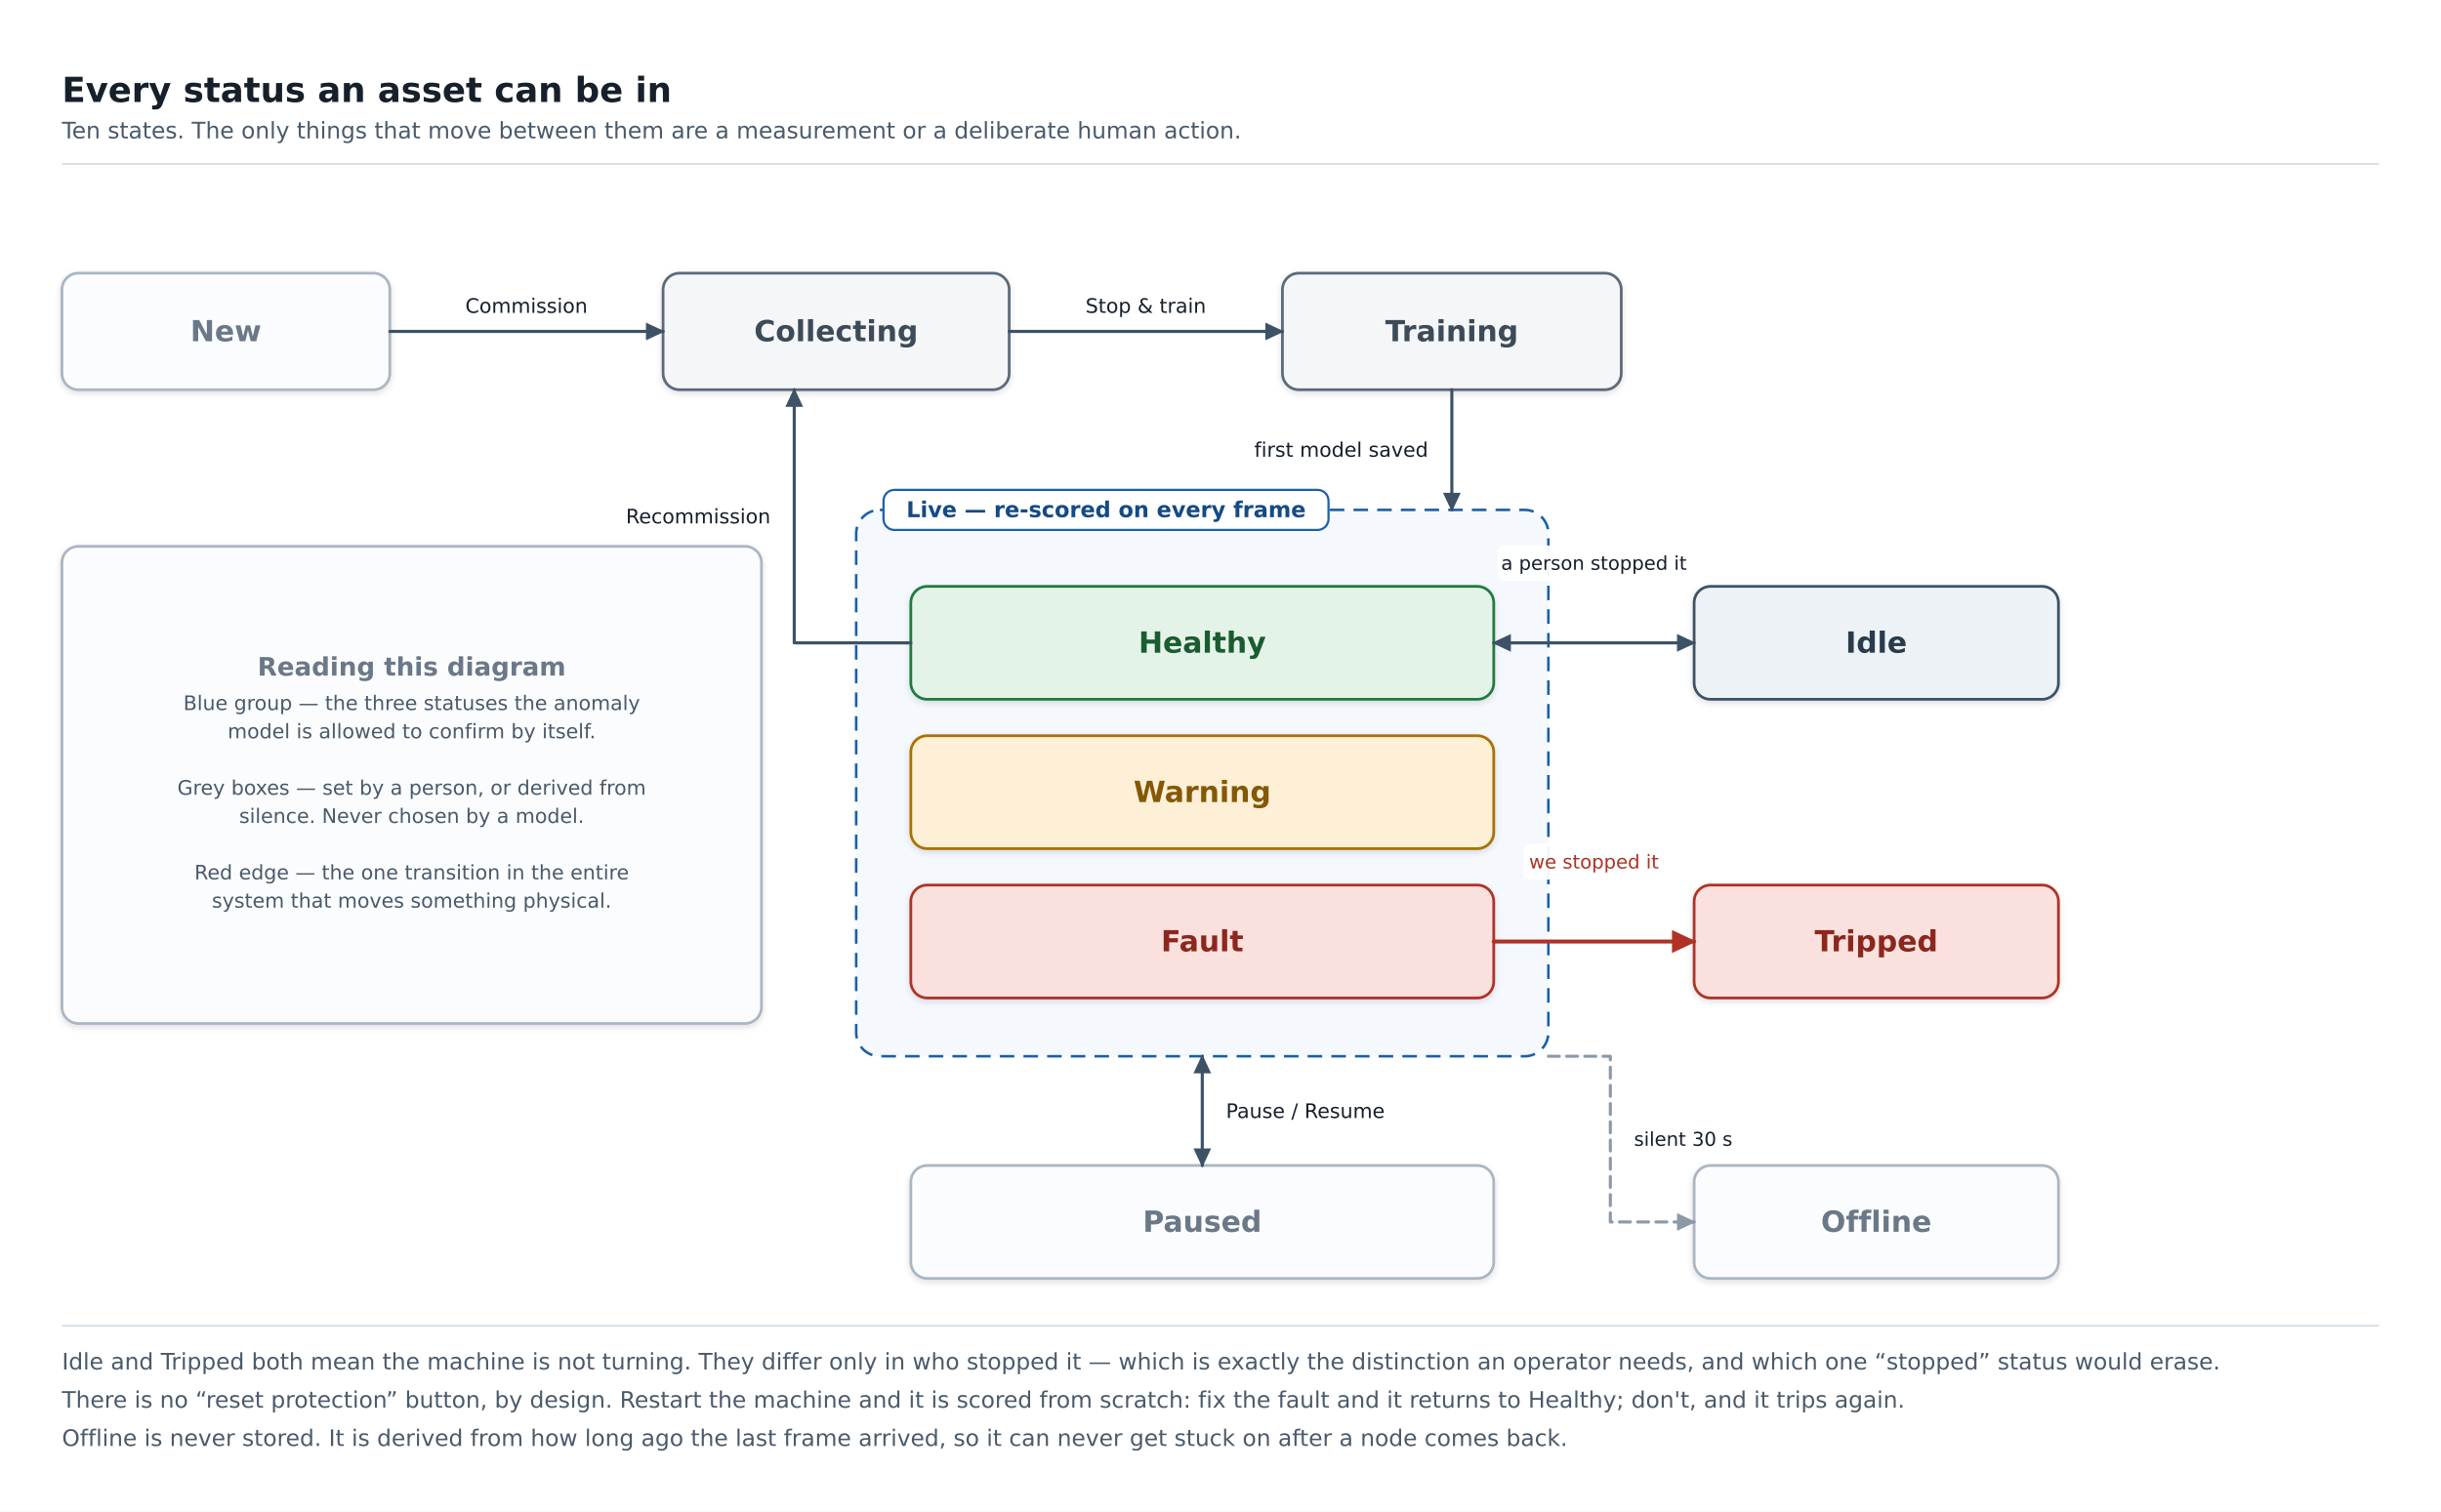
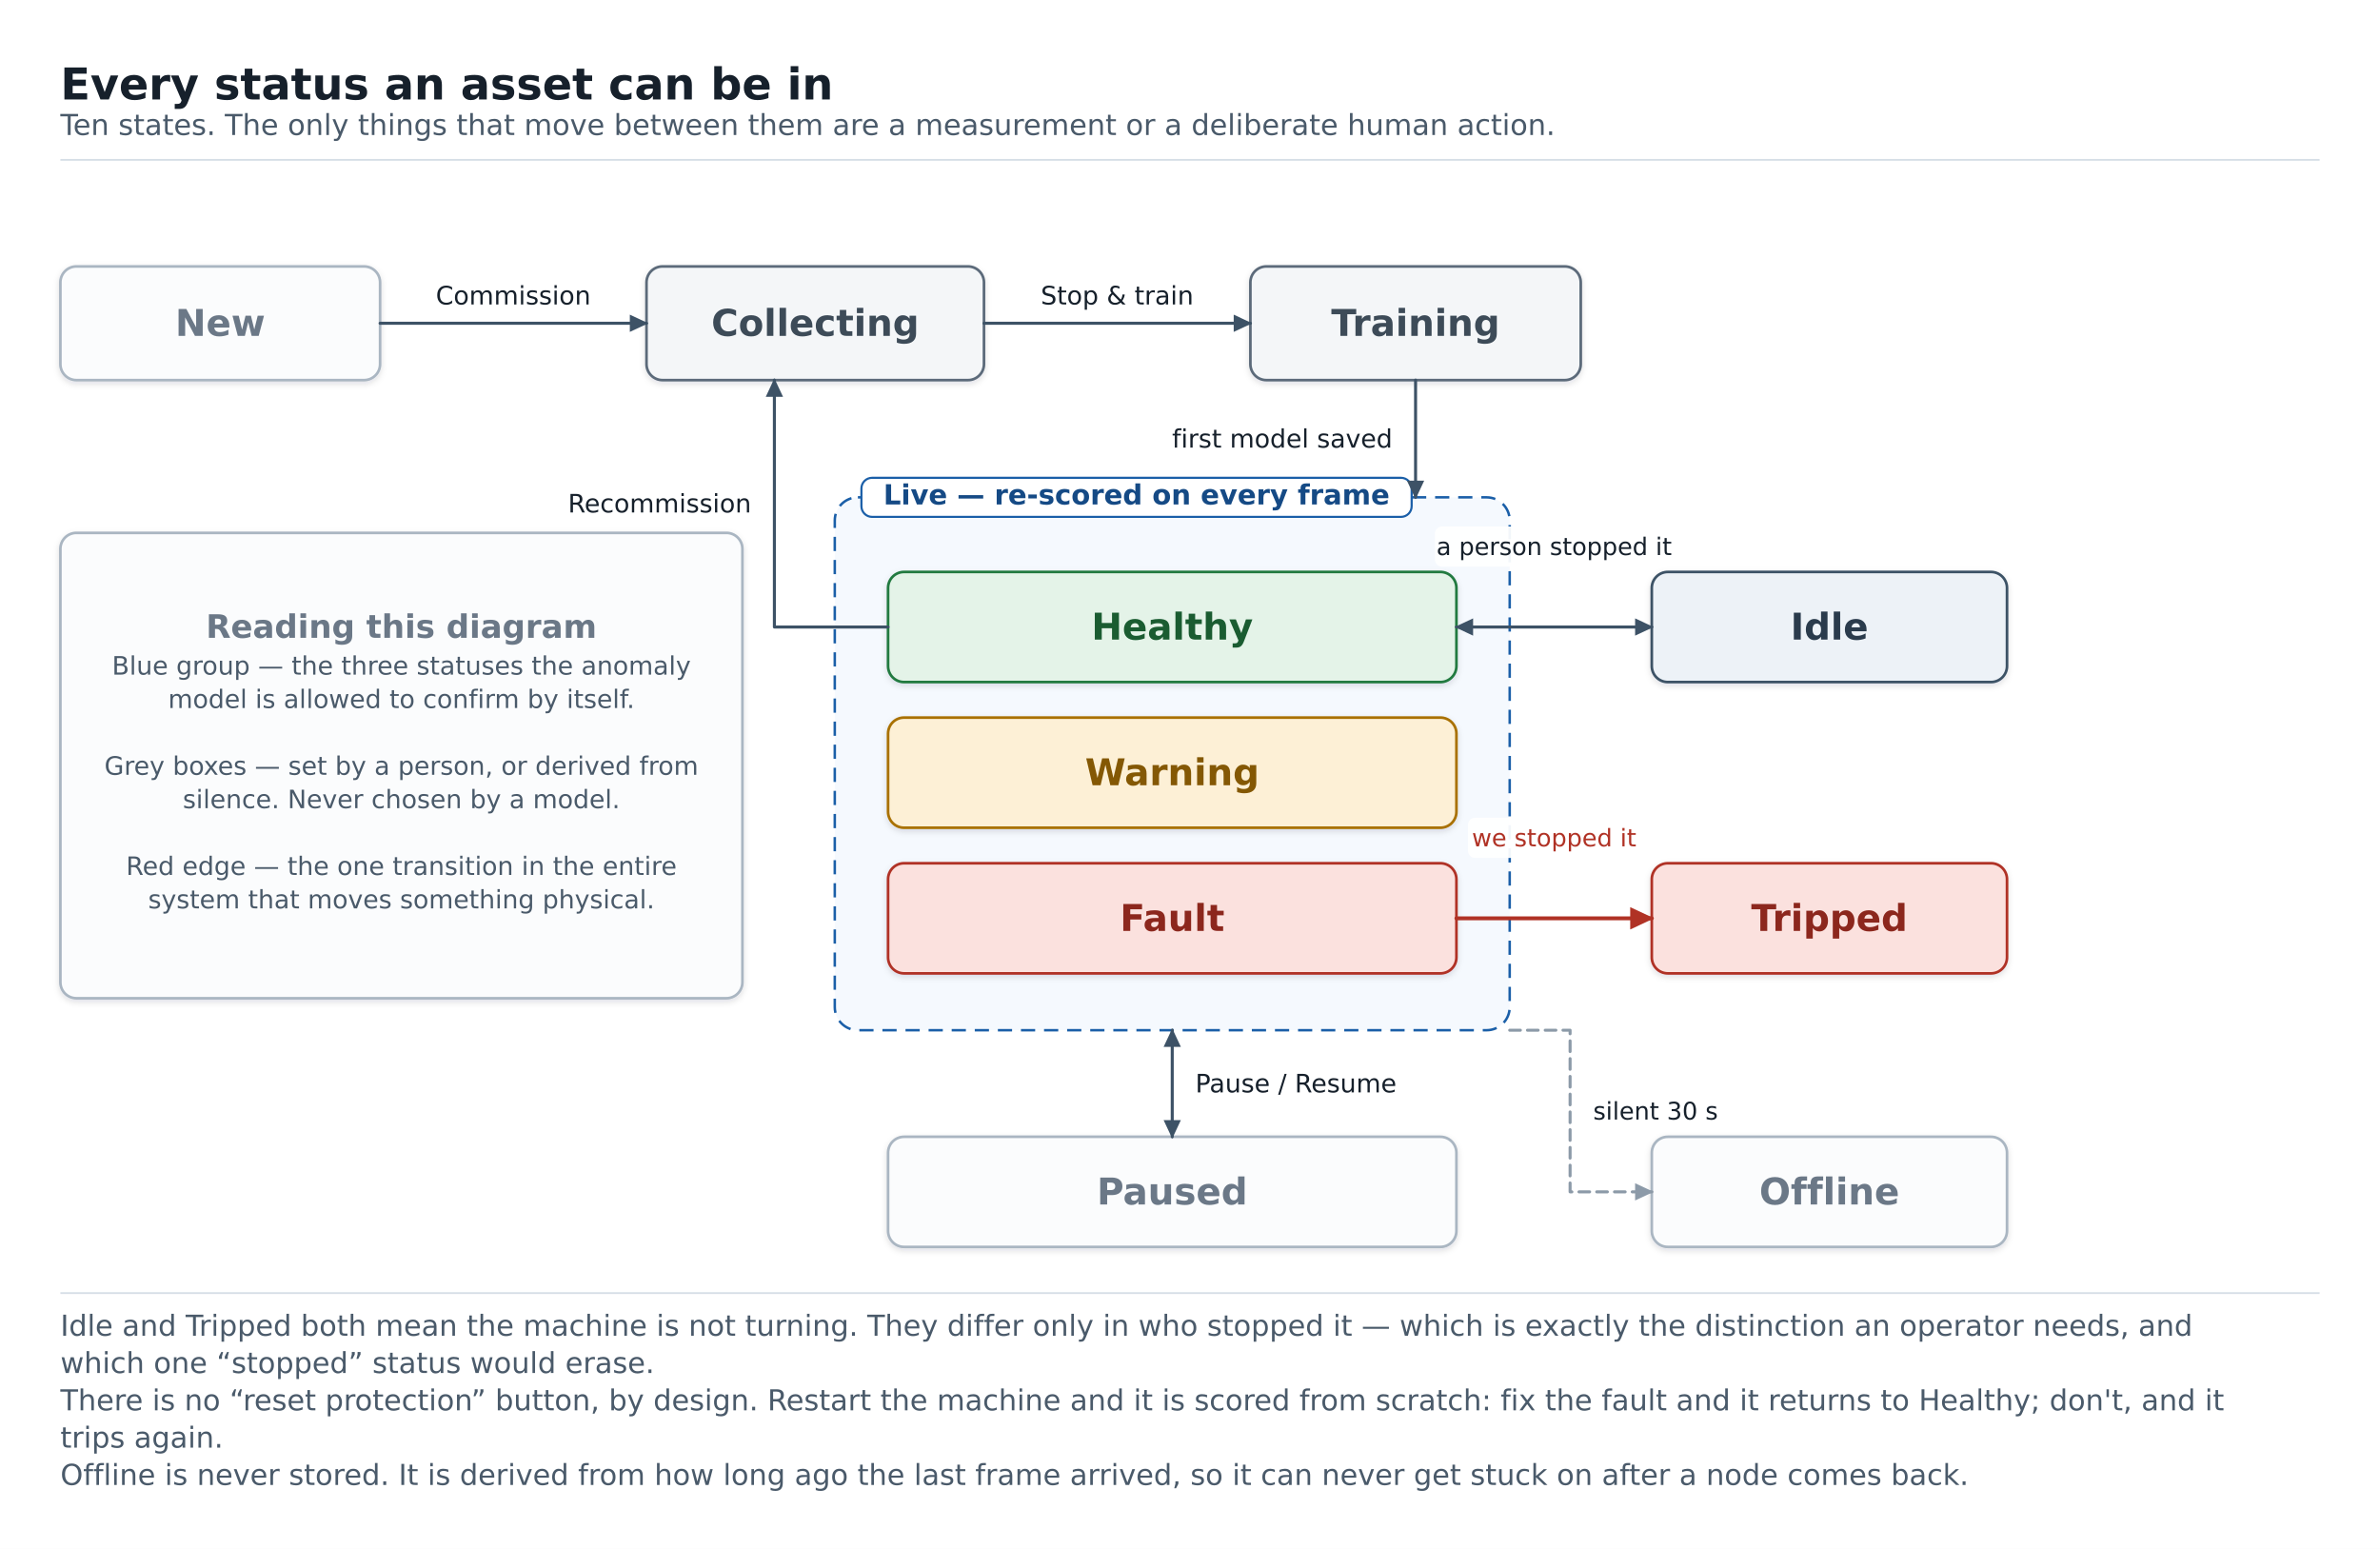
- <svg xmlns="http://www.w3.org/2000/svg" width="1340" height="830" viewBox="0 0 1340 830">
+ <svg xmlns="http://www.w3.org/2000/svg" width="1340" height="872" viewBox="0 0 1340 872">
  <defs>
    <marker id="arrow" viewBox="0 0 10 10" refX="8.5" refY="5" markerWidth="6.5" markerHeight="6.5" orient="auto-start-reverse">
      <path d="M0,0.6 L9.4,5 L0,9.4 z" fill="#3D5266" />
    </marker>
    <marker id="arrowAct" viewBox="0 0 10 10" refX="8.5" refY="5" markerWidth="6.5" markerHeight="6.5" orient="auto-start-reverse">
      <path d="M0,0.6 L9.4,5 L0,9.4 z" fill="#B03225" />
    </marker>
    <marker id="arrowSoft" viewBox="0 0 10 10" refX="8.5" refY="5" markerWidth="6.5" markerHeight="6.5" orient="auto-start-reverse">
      <path d="M0,0.6 L9.4,5 L0,9.4 z" fill="#8C9AA8" />
    </marker>
    <marker id="arrowTell" viewBox="0 0 10 10" refX="8.5" refY="5" markerWidth="6.5" markerHeight="6.5" orient="auto-start-reverse">
      <path d="M0,0.6 L9.4,5 L0,9.4 z" fill="#237A41" />
    </marker>
    <filter id="softshadow" x="-12%" y="-12%" width="130%" height="140%">
      <feDropShadow dx="0" dy="1.4" stdDeviation="1.6" flood-color="#16202B" flood-opacity="0.13" />
    </filter>
  </defs>
-   <rect x="0" y="0" width="1340" height="830" fill="#FFFFFF" />
+   <rect x="0" y="0" width="1340" height="872" fill="#FFFFFF" />
  <rect x="34.0" y="150.0" width="180.0" height="64.0" rx="9" fill="#FBFCFD" stroke="#AAB6C2" stroke-width="1.5" filter="url(#softshadow)" />
-   <text x="124.0" y="187.4" font-family="DejaVu Sans, Helvetica, Arial, sans-serif" font-size="16" font-weight="bold" font-style="normal" text-anchor="middle" fill="#6B7887">New</text>
+   <text x="124.0" y="189.1" font-family="DejaVu Sans, Helvetica, Arial, sans-serif" font-size="20.80" font-weight="bold" font-style="normal" text-anchor="middle" fill="#6B7887">New</text>
  <rect x="364.0" y="150.0" width="190.0" height="64.0" rx="9" fill="#F4F6F8" stroke="#5B6B7A" stroke-width="1.5" filter="url(#softshadow)" />
-   <text x="459.0" y="187.4" font-family="DejaVu Sans, Helvetica, Arial, sans-serif" font-size="16" font-weight="bold" font-style="normal" text-anchor="middle" fill="#3D4B58">Collecting</text>
+   <text x="459.0" y="189.1" font-family="DejaVu Sans, Helvetica, Arial, sans-serif" font-size="20.80" font-weight="bold" font-style="normal" text-anchor="middle" fill="#3D4B58">Collecting</text>
  <rect x="704.0" y="150.0" width="186.0" height="64.0" rx="9" fill="#F4F6F8" stroke="#5B6B7A" stroke-width="1.5" filter="url(#softshadow)" />
-   <text x="797.0" y="187.4" font-family="DejaVu Sans, Helvetica, Arial, sans-serif" font-size="16" font-weight="bold" font-style="normal" text-anchor="middle" fill="#3D4B58">Training</text>
+   <text x="797.0" y="189.1" font-family="DejaVu Sans, Helvetica, Arial, sans-serif" font-size="20.80" font-weight="bold" font-style="normal" text-anchor="middle" fill="#3D4B58">Training</text>
  <path d="M214.0,182.0 L364.0,182.0" fill="none" stroke="#3D5266" stroke-width="1.7" stroke-linejoin="round" stroke-linecap="round" marker-end="url(#arrow)" />
-   <rect x="253.7" y="158.0" width="70.6" height="20.0" rx="4" fill="#FFFFFF" opacity="0.94" />
-   <text x="289.0" y="171.8" font-family="DejaVu Sans, Helvetica, Arial, sans-serif" font-size="11" font-weight="normal" font-style="normal" text-anchor="middle" fill="#16202B">Commission</text>
+   <rect x="244.9" y="154.7" width="88.2" height="23.3" rx="4" fill="#FFFFFF" opacity="0.94" />
+   <text x="289.0" y="171.4" font-family="DejaVu Sans, Helvetica, Arial, sans-serif" font-size="14.30" font-weight="normal" font-style="normal" text-anchor="middle" fill="#16202B">Commission</text>
  <path d="M554.0,182.0 L704.0,182.0" fill="none" stroke="#3D5266" stroke-width="1.7" stroke-linejoin="round" stroke-linecap="round" marker-end="url(#arrow)" />
-   <rect x="593.6" y="158.0" width="70.7" height="20.0" rx="4" fill="#FFFFFF" opacity="0.94" />
-   <text x="629.0" y="171.8" font-family="DejaVu Sans, Helvetica, Arial, sans-serif" font-size="11" font-weight="normal" font-style="normal" text-anchor="middle" fill="#16202B">Stop &amp; train</text>
+   <rect x="584.8" y="154.7" width="88.4" height="23.3" rx="4" fill="#FFFFFF" opacity="0.94" />
+   <text x="629.0" y="171.4" font-family="DejaVu Sans, Helvetica, Arial, sans-serif" font-size="14.30" font-weight="normal" font-style="normal" text-anchor="middle" fill="#16202B">Stop &amp; train</text>
  <rect x="470.0" y="280.0" width="380.0" height="300.0" rx="13" fill="#DCEAFB" fill-opacity="0.30" stroke="#1B5FA8" stroke-width="1.4" stroke-dasharray="8,5" />
-   <rect x="485.0" y="269.0" width="244.3" height="22" rx="6" fill="#FFFFFF" stroke="#1B5FA8" stroke-width="1.2" />
-   <text x="607.2" y="284.0" font-family="DejaVu Sans, Helvetica, Arial, sans-serif" font-size="12" font-weight="bold" font-style="normal" text-anchor="middle" fill="#154A85">Live — re-scored on every frame</text>
+   <rect x="485.0" y="269.0" width="309.8" height="22" rx="6" fill="#FFFFFF" stroke="#1B5FA8" stroke-width="1.2" />
+   <text x="639.9" y="284.0" font-family="DejaVu Sans, Helvetica, Arial, sans-serif" font-size="15.60" font-weight="bold" font-style="normal" text-anchor="middle" fill="#154A85">Live — re-scored on every frame</text>
  <rect x="500.0" y="322.0" width="320.0" height="62.0" rx="9" fill="#E4F3E8" stroke="#237A41" stroke-width="1.5" filter="url(#softshadow)" />
-   <text x="660.0" y="358.4" font-family="DejaVu Sans, Helvetica, Arial, sans-serif" font-size="16" font-weight="bold" font-style="normal" text-anchor="middle" fill="#1A5C31">Healthy</text>
+   <text x="660.0" y="360.1" font-family="DejaVu Sans, Helvetica, Arial, sans-serif" font-size="20.80" font-weight="bold" font-style="normal" text-anchor="middle" fill="#1A5C31">Healthy</text>
  <rect x="500.0" y="404.0" width="320.0" height="62.0" rx="9" fill="#FDF0D6" stroke="#A97105" stroke-width="1.5" filter="url(#softshadow)" />
-   <text x="660.0" y="440.4" font-family="DejaVu Sans, Helvetica, Arial, sans-serif" font-size="16" font-weight="bold" font-style="normal" text-anchor="middle" fill="#845804">Warning</text>
+   <text x="660.0" y="442.1" font-family="DejaVu Sans, Helvetica, Arial, sans-serif" font-size="20.80" font-weight="bold" font-style="normal" text-anchor="middle" fill="#845804">Warning</text>
  <rect x="500.0" y="486.0" width="320.0" height="62.0" rx="9" fill="#FBE1DE" stroke="#B03225" stroke-width="1.5" filter="url(#softshadow)" />
-   <text x="660.0" y="522.4" font-family="DejaVu Sans, Helvetica, Arial, sans-serif" font-size="16" font-weight="bold" font-style="normal" text-anchor="middle" fill="#8C271D">Fault</text>
+   <text x="660.0" y="524.1" font-family="DejaVu Sans, Helvetica, Arial, sans-serif" font-size="20.80" font-weight="bold" font-style="normal" text-anchor="middle" fill="#8C271D">Fault</text>
  <path d="M797.0,214.0 L797.0,280.0" fill="none" stroke="#3D5266" stroke-width="1.7" stroke-linejoin="round" stroke-linecap="round" marker-end="url(#arrow)" />
-   <rect x="689.9" y="237.0" width="100.1" height="20.0" rx="4" fill="#FFFFFF" opacity="0.94" />
-   <text x="784.0" y="250.8" font-family="DejaVu Sans, Helvetica, Arial, sans-serif" font-size="11" font-weight="normal" font-style="normal" text-anchor="end" fill="#16202B">first model saved</text>
+   <rect x="663.5" y="235.3" width="126.5" height="23.3" rx="4" fill="#FFFFFF" opacity="0.94" />
+   <text x="784.0" y="252.0" font-family="DejaVu Sans, Helvetica, Arial, sans-serif" font-size="14.30" font-weight="normal" font-style="normal" text-anchor="end" fill="#16202B">first model saved</text>
  <path d="M500.0,353.0 L436.0,353.0 L436.0,214.0" fill="none" stroke="#3D5266" stroke-width="1.7" stroke-linejoin="round" stroke-linecap="round" marker-end="url(#arrow)" />
-   <rect x="346.4" y="273.5" width="82.6" height="20.0" rx="4" fill="#FFFFFF" opacity="0.94" />
-   <text x="423.0" y="287.4" font-family="DejaVu Sans, Helvetica, Arial, sans-serif" font-size="11" font-weight="normal" font-style="normal" text-anchor="end" fill="#16202B">Recommission</text>
+   <rect x="325.2" y="271.9" width="103.8" height="23.3" rx="4" fill="#FFFFFF" opacity="0.94" />
+   <text x="423.0" y="288.5" font-family="DejaVu Sans, Helvetica, Arial, sans-serif" font-size="14.30" font-weight="normal" font-style="normal" text-anchor="end" fill="#16202B">Recommission</text>
  <rect x="930.0" y="322.0" width="200.0" height="62.0" rx="9" fill="#EDF2F7" stroke="#3D5266" stroke-width="1.5" filter="url(#softshadow)" />
-   <text x="1030.0" y="358.4" font-family="DejaVu Sans, Helvetica, Arial, sans-serif" font-size="16" font-weight="bold" font-style="normal" text-anchor="middle" fill="#2A3B4C">Idle</text>
+   <text x="1030.0" y="360.1" font-family="DejaVu Sans, Helvetica, Arial, sans-serif" font-size="20.80" font-weight="bold" font-style="normal" text-anchor="middle" fill="#2A3B4C">Idle</text>
  <rect x="930.0" y="486.0" width="200.0" height="62.0" rx="9" fill="#FBE1DE" stroke="#B03225" stroke-width="1.5" filter="url(#softshadow)" />
-   <text x="1030.0" y="522.4" font-family="DejaVu Sans, Helvetica, Arial, sans-serif" font-size="16" font-weight="bold" font-style="normal" text-anchor="middle" fill="#8C271D">Tripped</text>
+   <text x="1030.0" y="524.1" font-family="DejaVu Sans, Helvetica, Arial, sans-serif" font-size="20.80" font-weight="bold" font-style="normal" text-anchor="middle" fill="#8C271D">Tripped</text>
  <rect x="930.0" y="640.0" width="200.0" height="62.0" rx="9" fill="#FBFCFD" stroke="#AAB6C2" stroke-width="1.5" filter="url(#softshadow)" />
-   <text x="1030.0" y="676.4" font-family="DejaVu Sans, Helvetica, Arial, sans-serif" font-size="16" font-weight="bold" font-style="normal" text-anchor="middle" fill="#6B7887">Offline</text>
+   <text x="1030.0" y="678.1" font-family="DejaVu Sans, Helvetica, Arial, sans-serif" font-size="20.80" font-weight="bold" font-style="normal" text-anchor="middle" fill="#6B7887">Offline</text>
  <rect x="500.0" y="640.0" width="320.0" height="62.0" rx="9" fill="#FBFCFD" stroke="#AAB6C2" stroke-width="1.5" filter="url(#softshadow)" />
-   <text x="660.0" y="676.4" font-family="DejaVu Sans, Helvetica, Arial, sans-serif" font-size="16" font-weight="bold" font-style="normal" text-anchor="middle" fill="#6B7887">Paused</text>
+   <text x="660.0" y="678.1" font-family="DejaVu Sans, Helvetica, Arial, sans-serif" font-size="20.80" font-weight="bold" font-style="normal" text-anchor="middle" fill="#6B7887">Paused</text>
  <path d="M820.0,353.0 L930.0,353.0" fill="none" stroke="#3D5266" stroke-width="1.7" stroke-linejoin="round" stroke-linecap="round" marker-start="url(#arrow)" marker-end="url(#arrow)" />
-   <rect x="822.0" y="299.5" width="106.0" height="19.5" rx="4" fill="#FFFFFF" opacity="0.94" />
-   <text x="875.0" y="312.9" font-family="DejaVu Sans, Helvetica, Arial, sans-serif" font-size="10.5" font-weight="normal" font-style="normal" text-anchor="middle" fill="#16202B">a person stopped it</text>
+   <rect x="807.9" y="296.4" width="134.2" height="22.6" rx="4" fill="#FFFFFF" opacity="0.94" />
+   <text x="875.0" y="312.5" font-family="DejaVu Sans, Helvetica, Arial, sans-serif" font-size="13.65" font-weight="normal" font-style="normal" text-anchor="middle" fill="#16202B">a person stopped it</text>
  <path d="M820.0,517.0 L930.0,517.0" fill="none" stroke="#B03225" stroke-width="2.2" stroke-linejoin="round" stroke-linecap="round" marker-end="url(#arrowAct)" />
-   <rect x="836.3" y="463.5" width="77.4" height="19.5" rx="4" fill="#FFFFFF" opacity="0.94" />
-   <text x="875.0" y="476.9" font-family="DejaVu Sans, Helvetica, Arial, sans-serif" font-size="10.5" font-weight="normal" font-style="normal" text-anchor="middle" fill="#B03225">we stopped it</text>
+   <rect x="826.5" y="460.4" width="97.0" height="22.6" rx="4" fill="#FFFFFF" opacity="0.94" />
+   <text x="875.0" y="476.5" font-family="DejaVu Sans, Helvetica, Arial, sans-serif" font-size="13.65" font-weight="normal" font-style="normal" text-anchor="middle" fill="#B03225">we stopped it</text>
  <path d="M660.0,580.0 L660.0,640.0" fill="none" stroke="#3D5266" stroke-width="1.7" stroke-linejoin="round" stroke-linecap="round" marker-start="url(#arrow)" marker-end="url(#arrow)" />
-   <rect x="667.0" y="600.0" width="93.1" height="20.0" rx="4" fill="#FFFFFF" opacity="0.94" />
-   <text x="673.0" y="613.9" font-family="DejaVu Sans, Helvetica, Arial, sans-serif" font-size="11" font-weight="normal" font-style="normal" text-anchor="start" fill="#16202B">Pause / Resume</text>
+   <rect x="667.0" y="598.4" width="117.4" height="23.3" rx="4" fill="#FFFFFF" opacity="0.94" />
+   <text x="673.0" y="615.0" font-family="DejaVu Sans, Helvetica, Arial, sans-serif" font-size="14.30" font-weight="normal" font-style="normal" text-anchor="start" fill="#16202B">Pause / Resume</text>
  <path d="M850.0,580.0 L884.0,580.0 L884.0,671.0 L930.0,671.0" fill="none" stroke="#8C9AA8" stroke-width="1.7" stroke-linejoin="round" stroke-linecap="round" stroke-dasharray="6,4" marker-end="url(#arrowSoft)" />
-   <rect x="891.0" y="615.8" width="64.4" height="19.5" rx="4" fill="#FFFFFF" opacity="0.94" />
-   <text x="897.0" y="629.2" font-family="DejaVu Sans, Helvetica, Arial, sans-serif" font-size="10.5" font-weight="normal" font-style="normal" text-anchor="start" fill="#16202B">silent 30 s</text>
+   <rect x="891.0" y="614.2" width="80.2" height="22.6" rx="4" fill="#FFFFFF" opacity="0.94" />
+   <text x="897.0" y="630.3" font-family="DejaVu Sans, Helvetica, Arial, sans-serif" font-size="13.65" font-weight="normal" font-style="normal" text-anchor="start" fill="#16202B">silent 30 s</text>
  <rect x="34.0" y="300.0" width="384.0" height="262.0" rx="9" fill="#FBFCFD" stroke="#AAB6C2" stroke-width="1.5" filter="url(#softshadow)" />
-   <text x="226.0" y="371.0" font-family="DejaVu Sans, Helvetica, Arial, sans-serif" font-size="14" font-weight="bold" font-style="normal" text-anchor="middle" fill="#6B7887">Reading this diagram</text>
-   <text x="226.0" y="389.9" font-family="DejaVu Sans, Helvetica, Arial, sans-serif" font-size="11" font-weight="normal" font-style="normal" text-anchor="middle" fill="#4A5A6A">Blue group — the three statuses the anomaly</text>
-   <text x="226.0" y="405.4" font-family="DejaVu Sans, Helvetica, Arial, sans-serif" font-size="11" font-weight="normal" font-style="normal" text-anchor="middle" fill="#4A5A6A">model is allowed to confirm by itself.</text>
-   <text x="226.0" y="420.9" font-family="DejaVu Sans, Helvetica, Arial, sans-serif" font-size="11" font-weight="normal" font-style="normal" text-anchor="middle" fill="#4A5A6A" />
-   <text x="226.0" y="436.4" font-family="DejaVu Sans, Helvetica, Arial, sans-serif" font-size="11" font-weight="normal" font-style="normal" text-anchor="middle" fill="#4A5A6A">Grey boxes — set by a person, or derived from</text>
-   <text x="226.0" y="451.9" font-family="DejaVu Sans, Helvetica, Arial, sans-serif" font-size="11" font-weight="normal" font-style="normal" text-anchor="middle" fill="#4A5A6A">silence. Never chosen by a model.</text>
-   <text x="226.0" y="467.4" font-family="DejaVu Sans, Helvetica, Arial, sans-serif" font-size="11" font-weight="normal" font-style="normal" text-anchor="middle" fill="#4A5A6A" />
-   <text x="226.0" y="482.9" font-family="DejaVu Sans, Helvetica, Arial, sans-serif" font-size="11" font-weight="normal" font-style="normal" text-anchor="middle" fill="#4A5A6A">Red edge — the one transition in the entire</text>
-   <text x="226.0" y="498.4" font-family="DejaVu Sans, Helvetica, Arial, sans-serif" font-size="11" font-weight="normal" font-style="normal" text-anchor="middle" fill="#4A5A6A">system that moves something physical.</text>
+   <text x="226.0" y="359.1" font-family="DejaVu Sans, Helvetica, Arial, sans-serif" font-size="18.20" font-weight="bold" font-style="normal" text-anchor="middle" fill="#6B7887">Reading this diagram</text>
+   <text x="226.0" y="379.8" font-family="DejaVu Sans, Helvetica, Arial, sans-serif" font-size="14.30" font-weight="normal" font-style="normal" text-anchor="middle" fill="#4A5A6A">Blue group — the three statuses the anomaly</text>
+   <text x="226.0" y="398.6" font-family="DejaVu Sans, Helvetica, Arial, sans-serif" font-size="14.30" font-weight="normal" font-style="normal" text-anchor="middle" fill="#4A5A6A">model is allowed to confirm by itself.</text>
+   <text x="226.0" y="417.4" font-family="DejaVu Sans, Helvetica, Arial, sans-serif" font-size="14.30" font-weight="normal" font-style="normal" text-anchor="middle" fill="#4A5A6A" />
+   <text x="226.0" y="436.2" font-family="DejaVu Sans, Helvetica, Arial, sans-serif" font-size="14.30" font-weight="normal" font-style="normal" text-anchor="middle" fill="#4A5A6A">Grey boxes — set by a person, or derived from</text>
+   <text x="226.0" y="455.0" font-family="DejaVu Sans, Helvetica, Arial, sans-serif" font-size="14.30" font-weight="normal" font-style="normal" text-anchor="middle" fill="#4A5A6A">silence. Never chosen by a model.</text>
+   <text x="226.0" y="473.8" font-family="DejaVu Sans, Helvetica, Arial, sans-serif" font-size="14.30" font-weight="normal" font-style="normal" text-anchor="middle" fill="#4A5A6A" />
+   <text x="226.0" y="492.6" font-family="DejaVu Sans, Helvetica, Arial, sans-serif" font-size="14.30" font-weight="normal" font-style="normal" text-anchor="middle" fill="#4A5A6A">Red edge — the one transition in the entire</text>
+   <text x="226.0" y="511.4" font-family="DejaVu Sans, Helvetica, Arial, sans-serif" font-size="14.30" font-weight="normal" font-style="normal" text-anchor="middle" fill="#4A5A6A">system that moves something physical.</text>
  <line x1="34.0" y1="90.0" x2="1306.0" y2="90.0" stroke="#D6DEE6" stroke-width="1" />
-   <text x="34.0" y="56.0" font-family="DejaVu Sans, Helvetica, Arial, sans-serif" font-size="19" font-weight="bold" font-style="normal" text-anchor="start" fill="#16202B">Every status an asset can be in</text>
-   <text x="34.0" y="76.0" font-family="DejaVu Sans, Helvetica, Arial, sans-serif" font-size="12.5" font-weight="normal" font-style="normal" text-anchor="start" fill="#4A5A6A">Ten states. The only things that move between them are a measurement or a deliberate human action.</text>
+   <text x="34.0" y="56.0" font-family="DejaVu Sans, Helvetica, Arial, sans-serif" font-size="24.70" font-weight="bold" font-style="normal" text-anchor="start" fill="#16202B">Every status an asset can be in</text>
+   <text x="34.0" y="76.0" font-family="DejaVu Sans, Helvetica, Arial, sans-serif" font-size="16.25" font-weight="normal" font-style="normal" text-anchor="start" fill="#4A5A6A">Ten states. The only things that move between them are a measurement or a deliberate human action.</text>
  <line x1="34.0" y1="728.0" x2="1306.0" y2="728.0" stroke="#D6DEE6" stroke-width="1" />
-   <text x="34.0" y="752.0" font-family="DejaVu Sans, Helvetica, Arial, sans-serif" font-size="12.5" font-weight="normal" font-style="normal" text-anchor="start" fill="#4A5A6A">Idle and Tripped both mean the machine is not turning. They differ only in who stopped it — which is exactly the distinction an operator needs, and which one “stopped” status would erase.</text>
-   <text x="34.0" y="773.0" font-family="DejaVu Sans, Helvetica, Arial, sans-serif" font-size="12.5" font-weight="normal" font-style="normal" text-anchor="start" fill="#4A5A6A">There is no “reset protection” button, by design. Restart the machine and it is scored from scratch: fix the fault and it returns to Healthy; don't, and it trips again.</text>
-   <text x="34.0" y="794.0" font-family="DejaVu Sans, Helvetica, Arial, sans-serif" font-size="12.5" font-weight="normal" font-style="normal" text-anchor="start" fill="#4A5A6A">Offline is never stored. It is derived from how long ago the last frame arrived, so it can never get stuck on after a node comes back.</text>
+   <text x="34.0" y="752.0" font-family="DejaVu Sans, Helvetica, Arial, sans-serif" font-size="16.25" font-weight="normal" font-style="normal" text-anchor="start" fill="#4A5A6A">Idle and Tripped both mean the machine is not turning. They differ only in who stopped it — which is exactly the distinction an operator needs, and</text>
+   <text x="34.0" y="773.0" font-family="DejaVu Sans, Helvetica, Arial, sans-serif" font-size="16.25" font-weight="normal" font-style="normal" text-anchor="start" fill="#4A5A6A">which one “stopped” status would erase.</text>
+   <text x="34.0" y="794.0" font-family="DejaVu Sans, Helvetica, Arial, sans-serif" font-size="16.25" font-weight="normal" font-style="normal" text-anchor="start" fill="#4A5A6A">There is no “reset protection” button, by design. Restart the machine and it is scored from scratch: fix the fault and it returns to Healthy; don't, and it</text>
+   <text x="34.0" y="815.0" font-family="DejaVu Sans, Helvetica, Arial, sans-serif" font-size="16.25" font-weight="normal" font-style="normal" text-anchor="start" fill="#4A5A6A">trips again.</text>
+   <text x="34.0" y="836.0" font-family="DejaVu Sans, Helvetica, Arial, sans-serif" font-size="16.25" font-weight="normal" font-style="normal" text-anchor="start" fill="#4A5A6A">Offline is never stored. It is derived from how long ago the last frame arrived, so it can never get stuck on after a node comes back.</text>
</svg>
